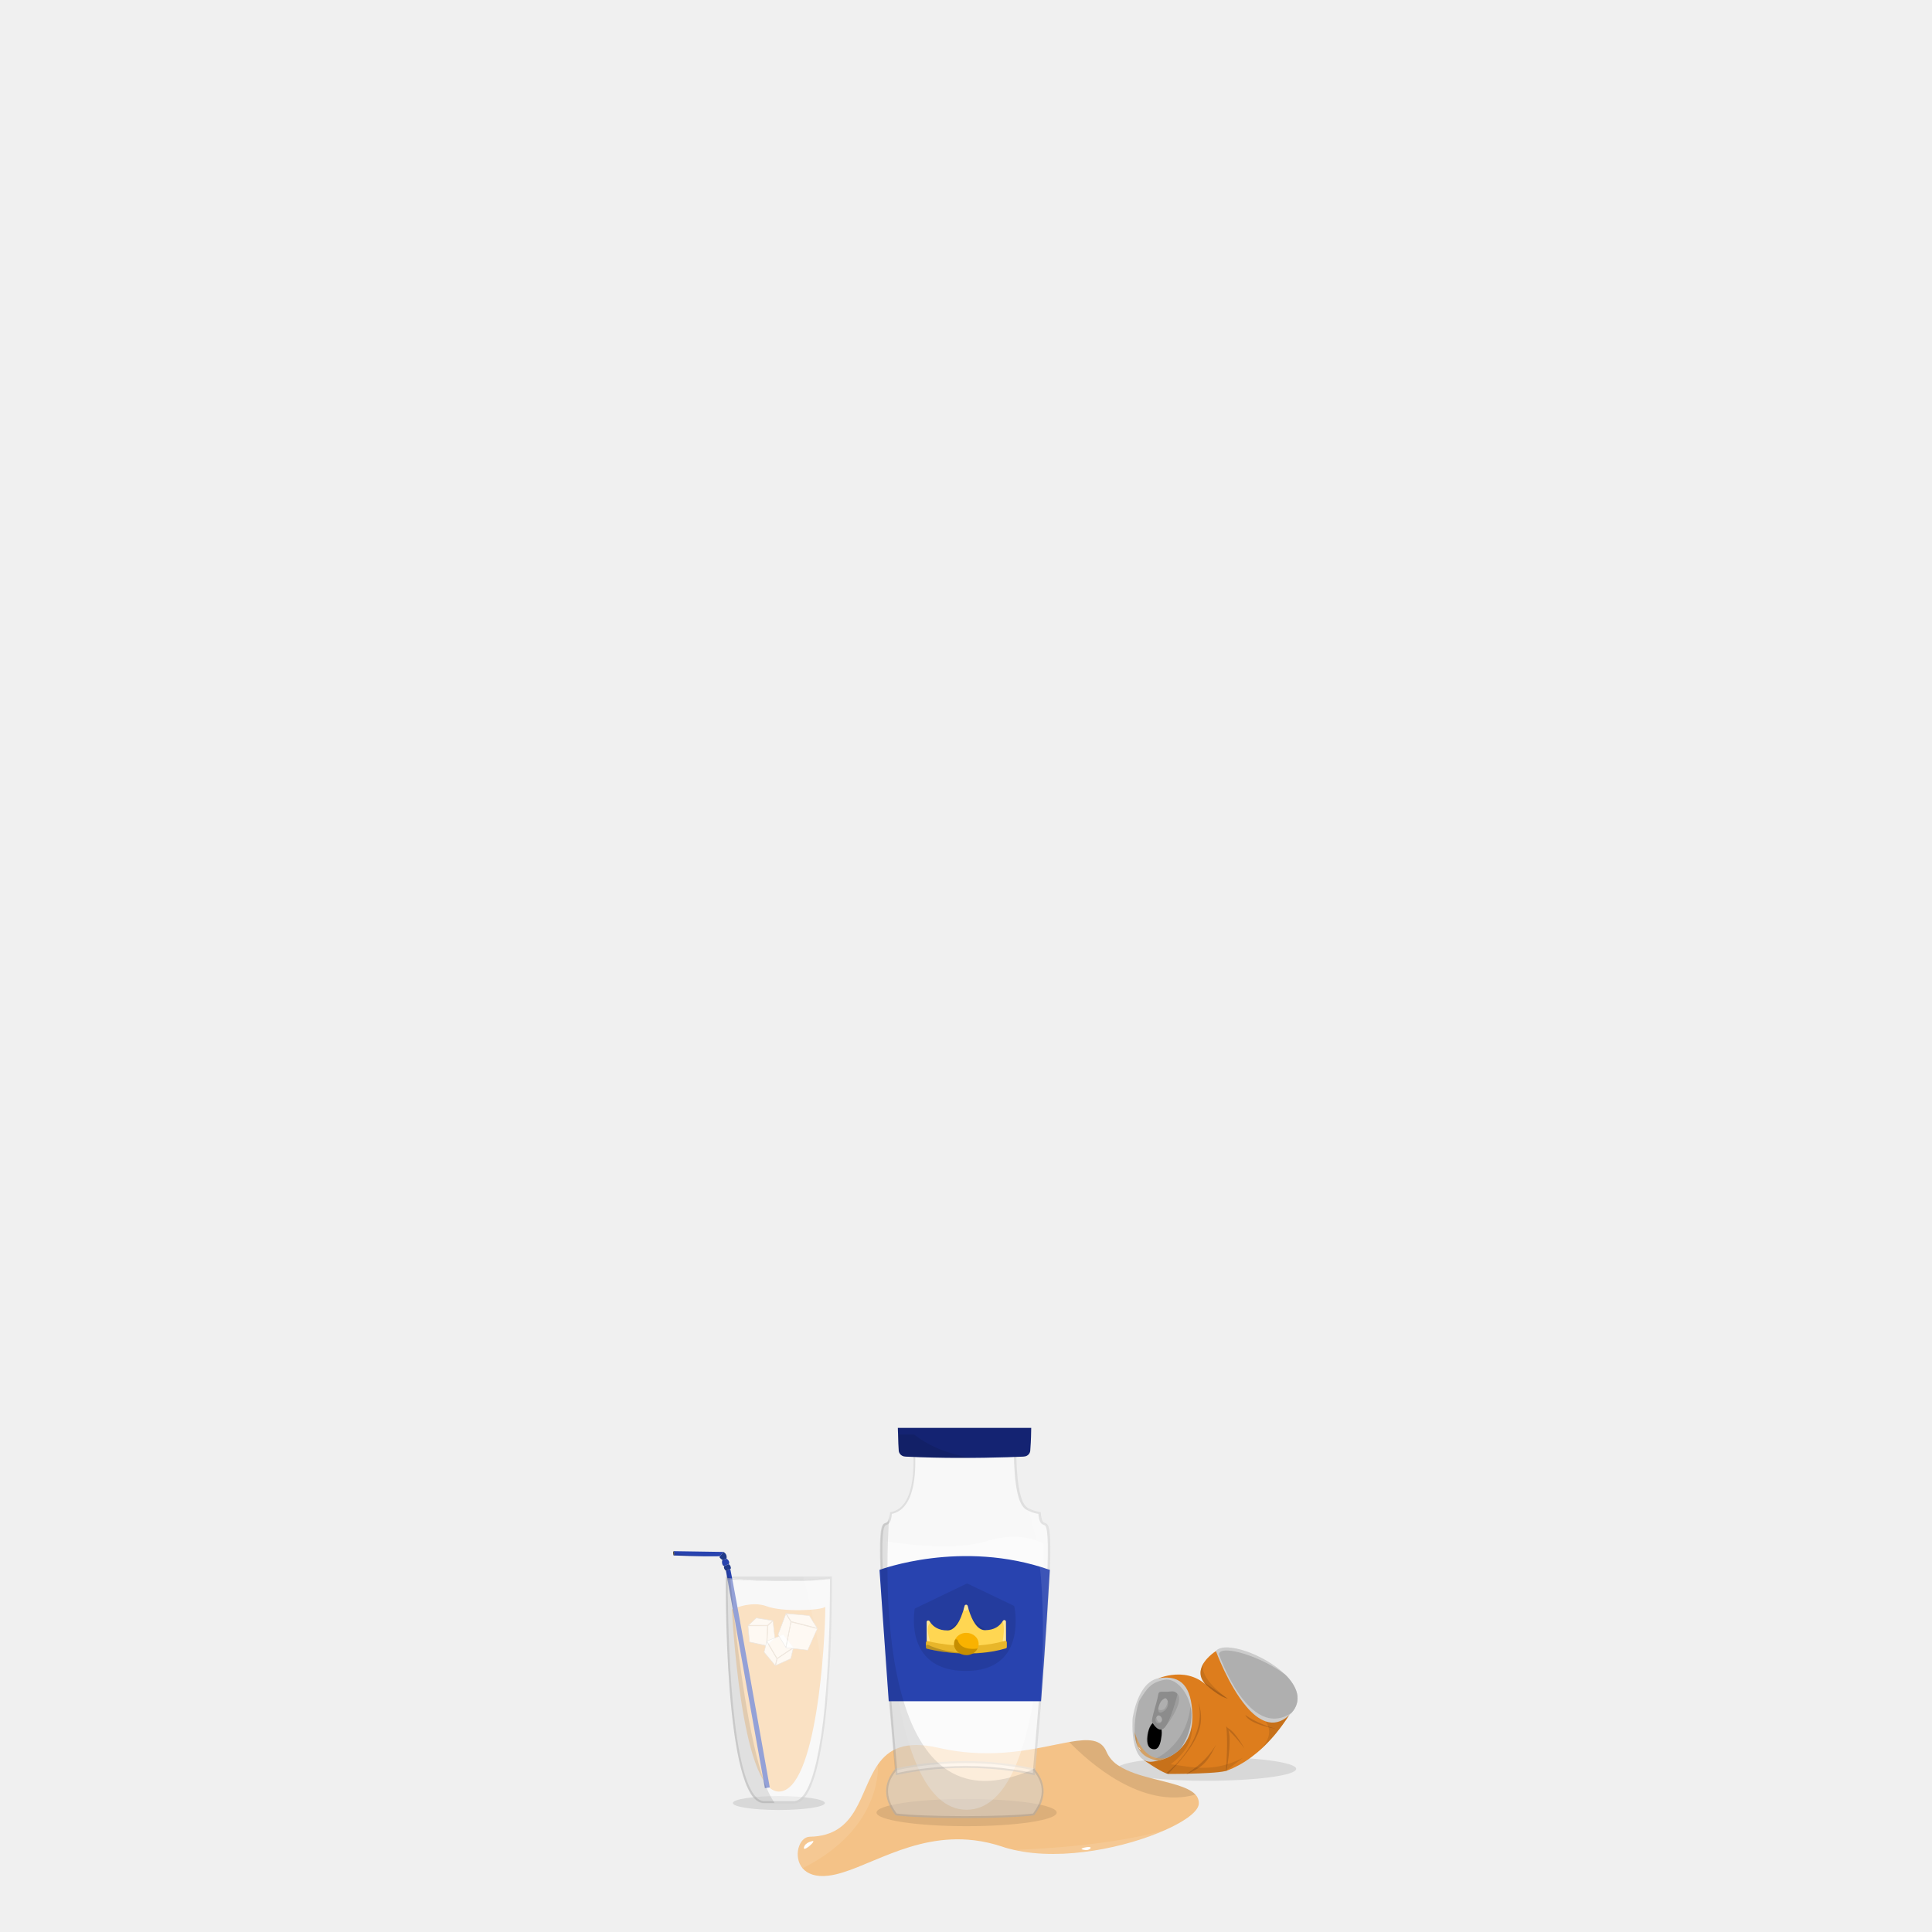
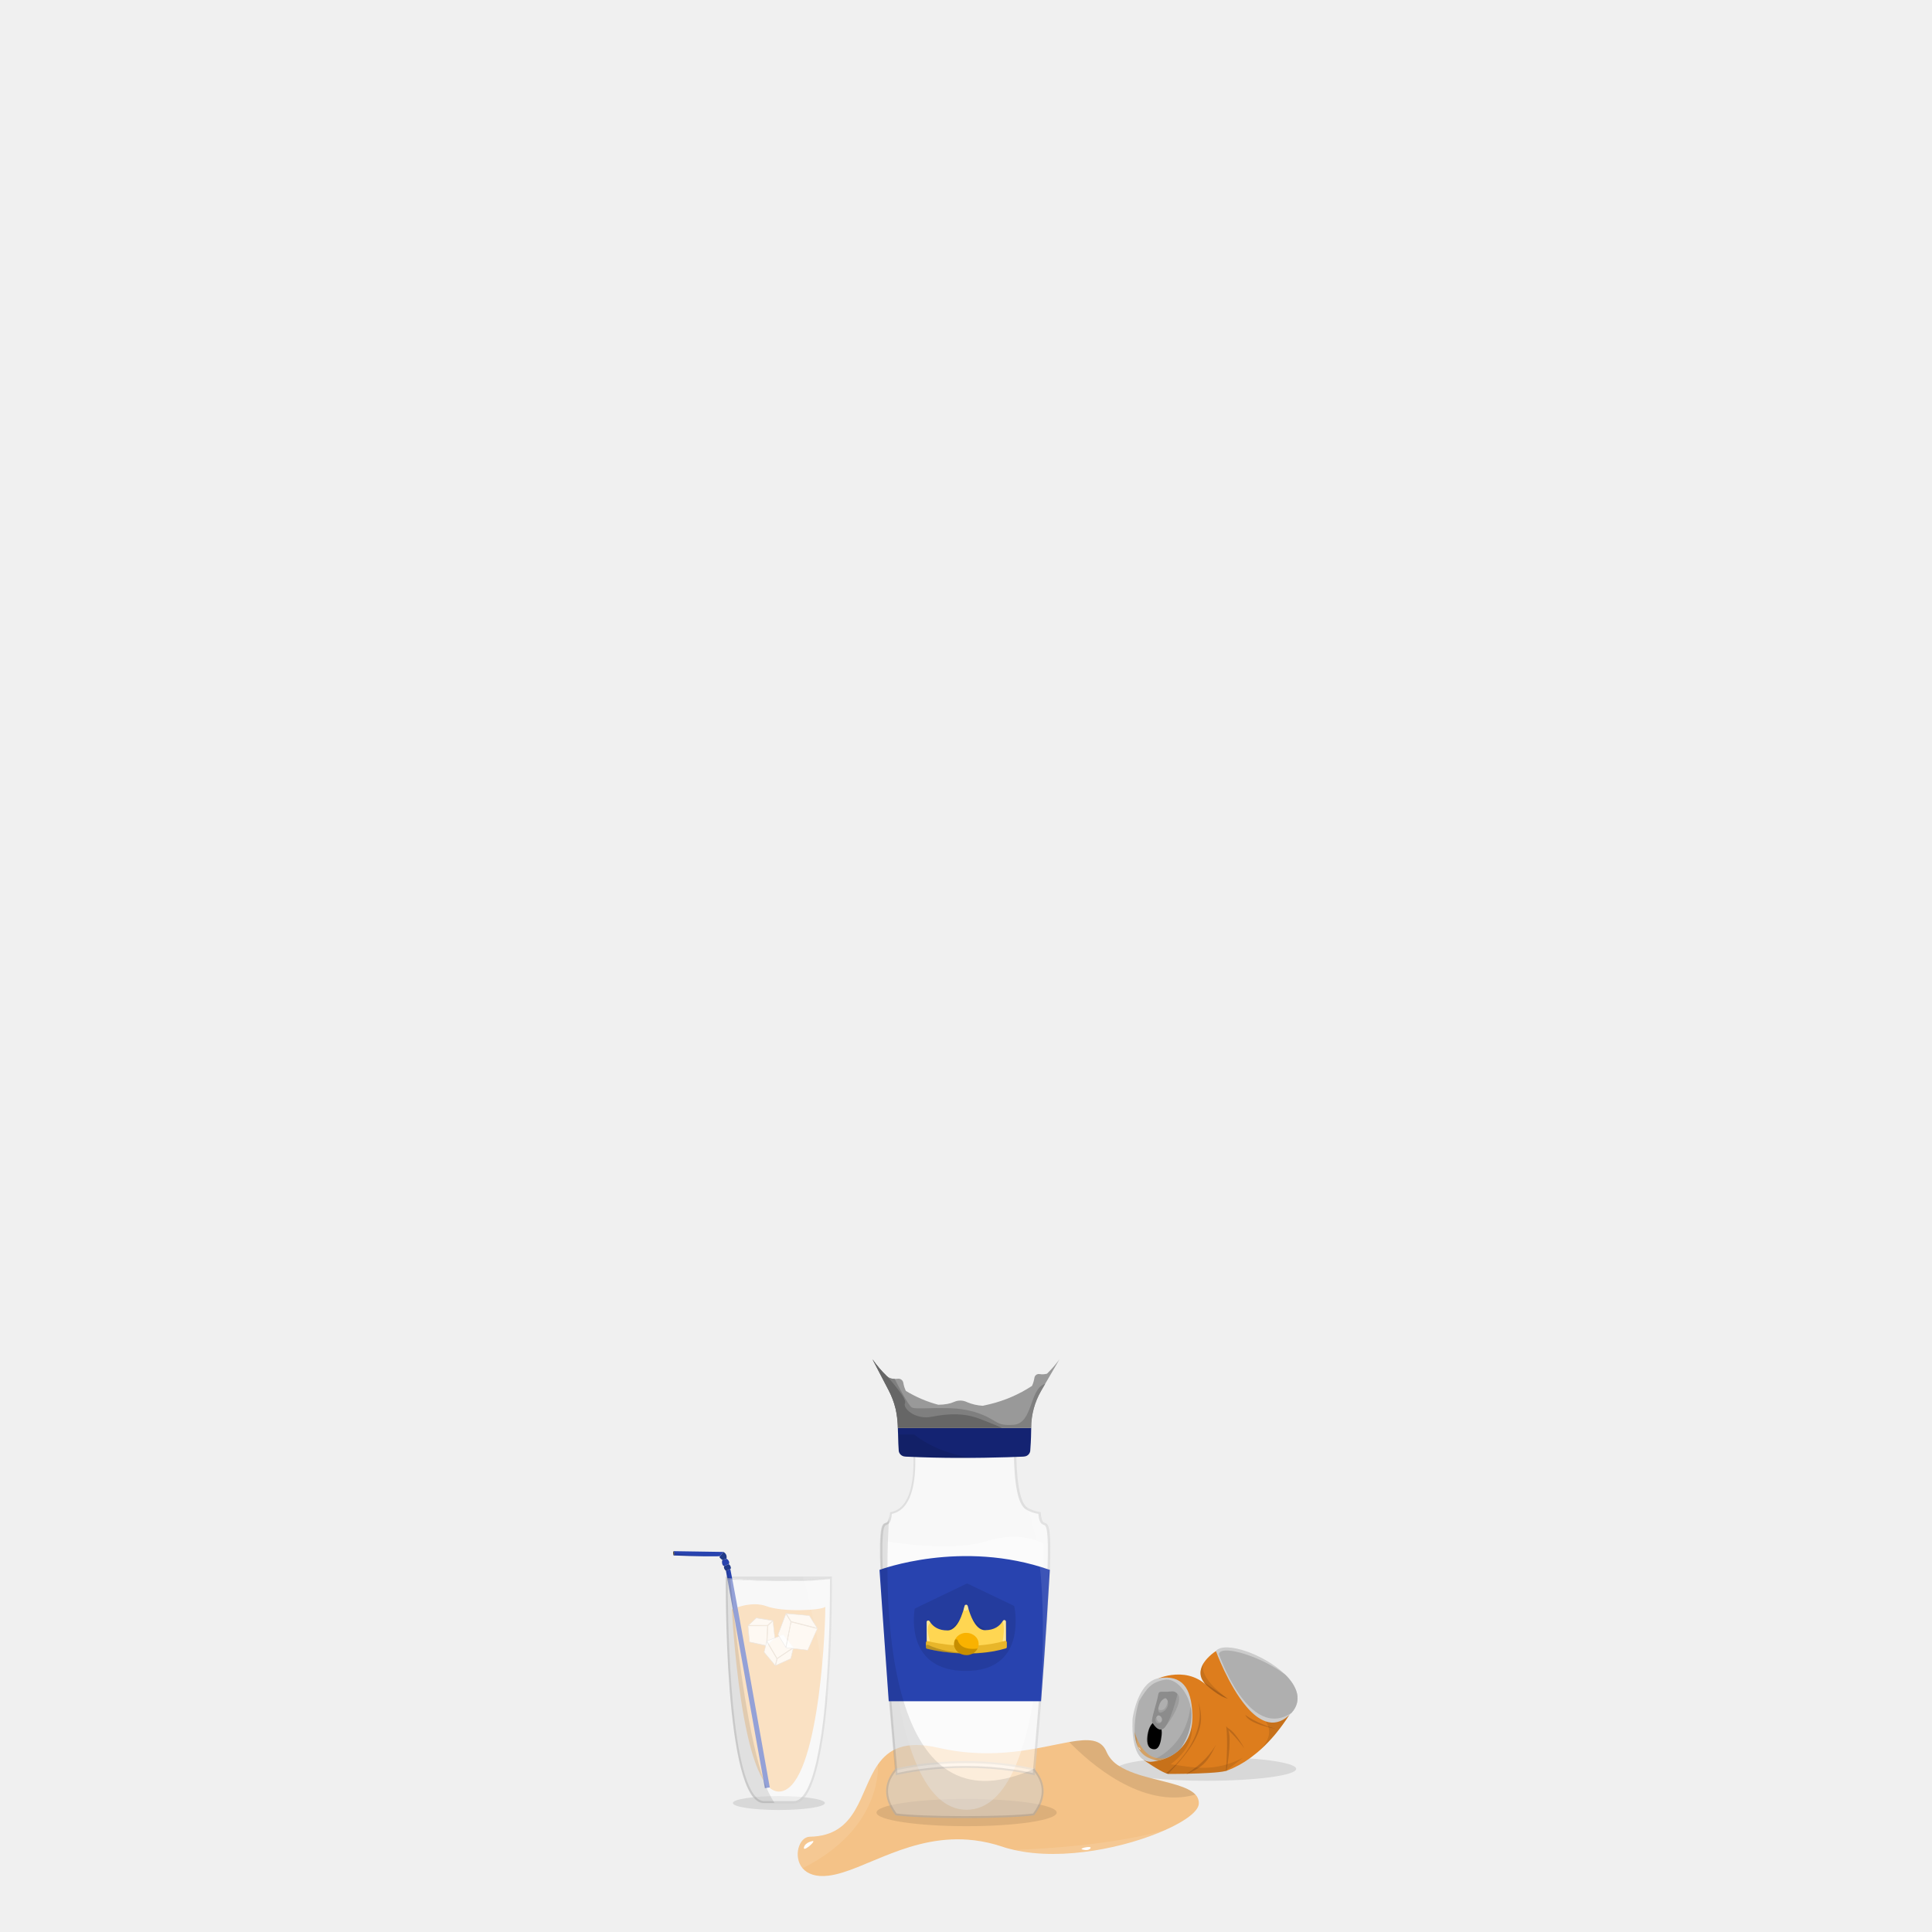
<svg xmlns="http://www.w3.org/2000/svg" viewBox="0 0 1000 1000">
  <defs>
-     <style>.cls-1{fill:none;}.cls-2{fill:#f7931e;}.cls-2,.cls-7{opacity:0.5;}.cls-3,.cls-4{opacity:0.1;}.cls-4,.cls-5,.cls-6{fill:#fff;}.cls-6{opacity:0.4;}.cls-8{fill:#cecece;}.cls-9{fill:#142372;}.cls-10{fill:#2843af;}.cls-11{fill:#213a89;}.cls-12{fill:#231800;}.cls-13{opacity:0.8;}.cls-14{fill:#ffd652;}.cls-15{fill:#e8b62a;}.cls-16{opacity:0.2;}.cls-17{fill:#f9b200;}.cls-18{fill:#dd7d1d;}.cls-19{fill:#ccc;}.cls-20{fill:#afafaf;}.cls-21{fill:#8c8c8c;}.cls-22{fill:#9b5516;}</style>
+     <style>.cls-1{fill:none;}.cls-2{fill:#f7931e;}.cls-2,.cls-7{opacity:0.5;}.cls-3,.cls-4{opacity:0.1;}.cls-4,.cls-5,.cls-6{fill:#fff;}.cls-6{opacity:0.4;}.cls-8{fill:#cecece;}.cls-9{fill:#142372;}.cls-10{fill:#2843af;}.cls-11{fill:#213a89;}.cls-12{fill:#231800;}.cls-13{opacity:0.8;}.cls-14{fill:#ffd652;}.cls-15{fill:#e8b62a;}.cls-16{opacity:0.2;}.cls-17{fill:#f9b200;}.cls-18{fill:#dd7d1d;}.cls-19{fill:#ccc;}.cls-20{fill:#afafaf;}.cls-21{fill:#8c8c8c;}.cls-22{fill:#9b5516;}.cls-23{fill:#999;}.cls-24{fill:#7f7f7f;}.cls-25{fill:#666;}</style>
  </defs>
  <g id="Layer_2" data-name="Layer 2">
    <g id="OutPut">
      <rect id="BG" class="cls-1" width="1000" height="1000" />
    </g>
    <g id="Stand">
      <g id="_4" data-name="4">
        <path class="cls-2" d="M620.48,933.73c-.26,3.83-7,8.88-17.38,13.49-19.8,8.84-52.73,16.12-78.33,10.27-2.1-.48-4.13-1-6.11-1.7a74.26,74.26,0,0,0-14.34-3.26h-.11c-32.52-3.92-57,16-75.25,18.3-6.78.87-11.09-1-13.52-3.79-5-5.91-2-16.24,3.72-16.35,25-.45,25.61-23.56,35.24-37.37,5.47-7.84,13.86-12.68,31.32-8.67,29.26,6.73,52.45-.27,67.75-3,9.91-1.73,16.5-1.65,19.28,5.13a16.09,16.09,0,0,0,6.56,7.32c4.46,2.86,10.37,4.7,16.33,6.26,9.56,2.5,19.22,4.3,23.09,8.49A6.21,6.21,0,0,1,620.48,933.73Z" />
        <path class="cls-3" d="M618.73,928.88c-27.72,7.83-55.2-16.82-65.26-27.2,9.91-1.73,16.5-1.65,19.28,5.13a16.09,16.09,0,0,0,6.56,7.32c4.46,2.86,10.37,4.7,16.33,6.26C605.2,922.89,614.86,924.69,618.73,928.88Z" />
        <path class="cls-4" d="M415.45,967h0c-5-5.91-2-16.24,3.72-16.35,25-.45,25.61-23.56,35.24-37.37C454.4,913.31,457.37,946,415.45,967Z" />
        <path class="cls-5" d="M420.87,952.89s-4,.49-4.74,3.28S422,953.34,420.87,952.89Z" />
        <path class="cls-5" d="M559.86,957.16s3.12,1.19,4.49-.38S559.16,956.43,559.86,957.16Z" />
        <path class="cls-4" d="M603.1,947.22c-19.8,8.84-52.73,16.12-78.33,10.27C524.77,957.49,571.74,956.39,603.1,947.22Z" />
        <ellipse class="cls-3" cx="500.31" cy="938.18" rx="46.63" ry="7.05" />
        <path class="cls-6" d="M458.65,797.71s33.08,5.87,51.79,0S540.16,799,540.16,799s4.24,137.72-39.86,137.72S458.65,797.71,458.65,797.71Z" />
        <g class="cls-7">
          <path class="cls-5" d="M499.42,940.53c-15.39,0-29-.53-35.58-1.39-9-11.91-2.66-20-.28-23.08l.17-.21a146.53,146.53,0,0,1,21.61-3.2c4.77-.39,9.62-.58,14.39-.58a162.14,162.14,0,0,1,35.37,3.78l.17.23c2.38,3,8.68,11.16-.28,23.06C528.39,940,514.8,940.53,499.42,940.53Z" />
          <path class="cls-8" d="M499.73,912.57a161.48,161.48,0,0,1,35.08,3.73l.06.08c2.53,3.24,8.4,10.79-.15,22.29-6.66.84-20.1,1.36-35.3,1.36s-28.65-.52-35.31-1.36c-8.55-11.51-2.68-19.06-.16-22.29l.07-.09a147.51,147.51,0,0,1,21.36-3.14c4.76-.39,9.59-.58,14.35-.58h0m0-1c-5.24,0-10.09.23-14.43.58a142.56,142.56,0,0,0-21.86,3.26c-.09.11-.18.22-.27.35-2.82,3.62-8.76,11.84.4,23.85,7.07.95,21.46,1.42,35.85,1.42s28.77-.47,35.84-1.42c9.15-12,3.22-20.22.4-23.84q-.13-.19-.27-.36a162.66,162.66,0,0,0-35.66-3.84Z" />
        </g>
        <g class="cls-7">
          <path class="cls-5" d="M534.94,918.27c-1.64-.37-3.34-.71-5.07-1s-3.7-.65-5.41-.91a169.3,169.3,0,0,0-24.69-1.79c-3.5,0-7.06.11-10.58.32-4.5.25-9,.68-13.32,1.27-6.22.84-10.5,1.78-12,2.13l-1.08-12.35c-.79-9.17-1.5-17.61-2.13-25.39-.8-9.8-1.4-17.48-1.89-24.17l0-.34c-.45-6.08-.87-12.06-1.24-17.78l0-.44c-.66-10.08-1.11-18.62-1.34-25.38-.79-22.6.87-23.17,2.19-23.63s2.09-1,2.5-5c0-.27,0-.49.06-.65,8.88-1.61,12.91-12.63,12-32.78,0-.48,0-.88-.05-1.19l52.41,1v.77c.19,17.71,2.15,27.49,6,29.89a18.16,18.16,0,0,0,6.67,2.34c.37,4.57,1.26,5.21,2.56,5.66s3,1,2.19,23.71c-.21,6.08-.6,13.51-1.14,22.08-.14,2.41-.31,4.94-.48,7.61l0,.16c-.06.92-.12,1.87-.19,2.83h0v.16c-.67,9.7-1.55,21.21-2.68,35.18-.34,4.16-.71,8.53-1.09,13.08l-.4,4.66q-.27,3.27-.56,6.66c-.29,3.33-.59,6.77-.9,10.3,0,.2,0,.36,0,.52Z" />
          <path class="cls-8" d="M473.36,749.66l51.39,1v.28c.19,17.9,2.23,27.81,6.25,30.31a18.11,18.11,0,0,0,6.46,2.35c.39,4.12,1.26,5.15,2.86,5.7,1,.34,2.64.9,1.86,23.22-.21,6-.59,13.47-1.14,22.07-.13,2.24-.29,4.59-.45,7.06l0,.7c-.07.92-.13,1.87-.2,2.83a1.21,1.21,0,0,0,0,.18c-.67,9.72-1.55,21.23-2.68,35.16q-.51,6.25-1.09,13.09c-.13,1.5-.26,3-.39,4.58q-.27,3.3-.57,6.74c-.28,3.33-.59,6.77-.9,10.33a4.26,4.26,0,0,0,0,.47c0,.49-.09,1-.13,1.48,0,.17,0,.33,0,.5-1.47-.32-3-.63-4.53-.91-1.88-.35-3.71-.65-5.43-.91a168.88,168.88,0,0,0-24.76-1.79c-3.51,0-7.08.1-10.6.31-4.52.25-9,.68-13.36,1.28-5.65.76-9.63,1.58-11.47,2,0-.19,0-.37,0-.55,0-.48-.09-1-.13-1.42-.29-3.36-.58-6.62-.85-9.8-.83-9.56-1.53-17.87-2.14-25.4-.79-9.77-1.39-17.44-1.88-24.16l0-.33c-.45-6.08-.87-12.06-1.24-17.78l0-.45c-.66-10.06-1.11-18.6-1.34-25.36-.77-22.23.87-22.8,1.86-23.14,1.56-.54,2.43-1.52,2.83-5.45a2.46,2.46,0,0,0,0-.26c5.71-1.22,9.46-6.25,11.16-15,1.38-7.09,1-14.64.87-18.26q0-.36,0-.66m-1-1c-.09,2.75,3.05,31.84-11.89,34.05,0,0,0,.36-.09,1-1.16,11.24-5.94-6.87-4.7,28.7.22,6.5.65,14.8,1.34,25.4l0,.44c.35,5.34.76,11.24,1.24,17.79l0,.34c.53,7.24,1.17,15.27,1.89,24.17.63,7.78,1.34,16.22,2.13,25.39.28,3.18.56,6.45.86,9.81q.13,1.54.27,3.12a118.43,118.43,0,0,1,12.5-2.25c3.76-.51,8.24-1,13.28-1.27,3.3-.2,6.83-.31,10.55-.31a167.68,167.68,0,0,1,24.61,1.78c1.78.26,3.59.57,5.4.9s3.72.72,5.61,1.15c.09-1,.18-2.08.27-3.11,0-.17,0-.34.05-.51q.46-5.29.9-10.29.5-5.87,1-11.33c.38-4.55.74-8.92,1.08-13.08,1.11-13.69,2-25.32,2.69-35.22a.25.25,0,0,1,0-.08c.06-1,.12-2,.19-2.89.18-2.73.35-5.31.5-7.77.57-9,.94-16.28,1.14-22.09,1.28-36.71-3.82-16.47-4.79-29.82a17.78,17.78,0,0,1-6.86-2.34c-6.06-3.77-5.71-28-5.79-30.73l-53.41-1Z" />
        </g>
        <path class="cls-9" d="M533.76,739.07c-.11,7.5-.35,9.15-.51,11.95a3.36,3.36,0,0,1-3.08,2.86,3.93,3.93,0,0,1-.6.07c-4,.18-11.16.45-20.21.58-4,.06-8.44.09-13.09.07-8.49,0-17.85-.2-27.4-.65a2.52,2.52,0,0,1-.47-.06,3.44,3.44,0,0,1-3.2-2.81c-.16-2.31-.29-5.21-.35-8.5-.05-2.16-.11-1.09-.13-3.51Z" />
        <path class="cls-10" d="M455.22,812.57s42.43-16.07,88.16,0c-2,34.95-4.54,68-4.54,68H460Z" />
        <path class="cls-3" d="M535.26,939.61c-14.14,1.89-57.54,1.89-71.69,0-9.16-12-3.22-20.23-.4-23.85-14.42-164.22-4.56-115.21-2.82-132-.85,10.56-6.87,98.83,24.95,128.43a39.79,39.79,0,0,0,3.92,3.21c10,7.08,23.14,8.93,40.56,2.37,1.82-.67,3.7-1.45,5.61-2.32l.32-.15c0,.17,0,.34-.05.51C538.48,919.39,544.41,927.61,535.26,939.61Z" />
        <path class="cls-4" d="M537.57,893.64c5.5-67.2-.11-98.64-6-113.29a17.78,17.78,0,0,0,6.86,2.34C539.76,801.56,549.38,753.31,537.57,893.64Z" />
        <path class="cls-3" d="M502.62,754.56c-2,0-4.13,0-6.35,0-8.49,0-17.85-.2-27.4-.65a2.52,2.52,0,0,1-.47-.06,3.44,3.44,0,0,1-3.2-2.81c-.16-2.31-.29-5.21-.35-8.5h8.33C479.54,747.54,488.93,752.31,502.62,754.56Z" />
        <ellipse class="cls-3" cx="403.14" cy="933.25" rx="23.82" ry="3.6" />
        <path class="cls-3" d="M670.9,915.56c0,3.41-20.78,6.17-46.42,6.17a282.8,282.8,0,0,1-28.84-1.34c-6-1.56-11.87-3.4-16.33-6.26,4.84-2.71,23.22-4.73,45.17-4.73C650.12,909.4,670.9,912.16,670.9,915.56Z" />
        <g class="cls-7">
          <path class="cls-8" d="M430.6,816c-1.08.83-7.92,1.38-14.51,1.73s-13.07.48-13.07.48c-2.18,0-18.61-.46-25-1.53a6.73,6.73,0,0,1-2.36-.68Z" />
          <path class="cls-8" d="M430.6,816H375.68a6.73,6.73,0,0,0,2.36.68c6.37,1.07,22.8,1.49,25,1.53,0,0,6.41-.14,13.07-.48s13.43-.9,14.51-1.73Z" />
        </g>
        <path class="cls-2" d="M378.85,833s9.94-4.66,18-1.59,28.32,2.19,30.32.27c0,17.12-4.36,95.63-24.05,95.63S378.85,833,378.85,833Z" />
        <path class="cls-10" d="M398.43,925.16l-2.52.39-15.22-84.86,0-.13-4.94-27.49,1.34-.57.9-.38C378.79,814.61,398.43,925.16,398.43,925.16Z" />
        <path class="cls-11" d="M378,812.12l-.9.38-1.34.57s-1.53-1.31-.86-2.5l.35-.16,1.94-.8C378,810,378.73,811.86,378,812.12Z" />
        <path class="cls-10" d="M377.16,809.61l-1.94.8-.35.16c-1.23,0-1.36-2.71-.88-3.09l1.11-.38.93-.31C377.23,807.39,377.84,808.89,377.16,809.61Z" />
        <path class="cls-11" d="M376,806.79l-.93.31-1.11.38c-1.35-1.11-1.68-1.22-1.36-2l1.88-2.18A3,3,0,0,1,376,806.79Z" />
        <path class="cls-10" d="M374.51,803.28l-1.88,2.18c-.41,0-1,.08-1.76.1a.75.75,0,0,1-.15,0h-.19c-6.38.14-21.89-.45-21.89-.45a1.7,1.7,0,0,0,.27-1.63,2.72,2.72,0,0,0-.26-.6Z" />
        <path class="cls-3" d="M370.53,805.56c-6.38.14-21.89-.45-21.89-.45a1.7,1.7,0,0,0,.27-1.63S352.9,805.35,370.53,805.56Z" />
        <path class="cls-3" d="M380.67,840.56l-4.94-27.49s-1.53-1.31-.86-2.5c-1.23,0-1.36-2.71-.88-3.09-1.35-1.11-1.68-1.22-1.36-2,0,0,.6,2.16,2.47,1.64-.84.92-1.89,2.12.12,3.31-.08,1.44,0,2.58,1.85,2.09C376.34,813.34,380.34,838.53,380.67,840.56Z" />
        <path class="cls-12" d="M348.64,805.11c-.33-1.81,0-2.23,0-2.23a2.72,2.72,0,0,1,.26.6A1.7,1.7,0,0,1,348.64,805.11Z" />
        <g class="cls-13">
          <polygon class="cls-5" points="397.49 841.37 400.07 839 401.05 847.82 396.96 851.64 397.49 841.37" />
          <path class="cls-8" d="M400,839.27l.95,8.5-3.82,3.57.51-9.87,2.36-2.2m.19-.52-2.79,2.61L396.82,852l4.36-4.08-1-9.12Z" />
          <polygon class="cls-5" points="387.92 849.85 387.22 841.54 397.23 841.49 396.7 851.79 387.92 849.85" />
          <path class="cls-8" d="M397.1,841.61l-.52,10L388,849.75l-.69-8.09,9.75,0m.27-.25-10.29.06.72,8.53,9,2,.55-10.59Z" />
          <polygon class="cls-5" points="391.49 837.47 399.89 838.83 397.28 841.27 387.4 841.29 391.49 837.47" />
          <path class="cls-8" d="M391.53,837.61l8.09,1.3-2.35,2.2-9.55,0,3.81-3.55m-.09-.27-4.36,4.08,10.29-.06,2.79-2.61-8.72-1.41Z" />
        </g>
        <g class="cls-13">
          <polygon class="cls-5" points="395.5 855.14 396.81 849.64 402.09 858.57 401.24 862 395.5 855.14" />
          <path class="cls-8" d="M396.86,850l5.07,8.58-.75,3.18-5.54-6.63,1.22-5.13m-.1-.66-1.39,5.86,5.93,7.1.9-3.76-5.44-9.2Z" />
          <polygon class="cls-5" points="396.94 849.38 405.4 846.11 410.62 852.71 402.24 858.33 396.94 849.38" />
          <path class="cls-8" d="M405.36,846.26l5.08,6.42-8.16,5.48-5.16-8.72,8.24-3.18m.08-.3-8.68,3.35,5.44,9.2,8.61-5.78L405.44,846Z" />
          <polygon class="cls-5" points="402.32 858.54 410.61 853.01 409.31 858.5 401.49 862.05 402.32 858.54" />
          <path class="cls-8" d="M410.41,853.3l-1.21,5.11-7.53,3.42.75-3.17,8-5.36m.4-.57-8.61,5.78-.9,3.76,8.11-3.68,1.4-5.86Z" />
        </g>
        <g class="cls-13">
          <polygon class="cls-5" points="409.47 839.29 406.98 835.18 418.93 836.25 422.93 842.74 409.47 839.29" />
          <path class="cls-8" d="M407.22,835.33l11.63,1,3.81,6.17-13.07-3.35-2.37-3.86m-.48-.29,2.69,4.37,13.76,3.53L419,836.13,406.74,835Z" />
          <polygon class="cls-5" points="406.92 852.82 409.53 839.56 423.02 843.02 418.1 854.12 406.92 852.82" />
          <path class="cls-8" d="M409.63,839.72l13.22,3.39L418,854l-11-1.27,2.56-13m-.2-.31-2.66,13.52,11.41,1.32,5-11.31-13.76-3.53Z" />
          <polygon class="cls-5" points="402.72 846.1 406.77 835.32 409.33 839.47 406.71 852.59 402.72 846.1" />
          <path class="cls-8" d="M406.8,835.6l2.37,3.86-2.52,12.79-3.79-6.16,3.94-10.49m-.06-.56-4.16,11.08,4.19,6.81,2.66-13.52L406.74,835Z" />
        </g>
        <g class="cls-7">
          <path class="cls-5" d="M395.41,932.75a6.17,6.17,0,0,1-4.37-2.09c-15-15.14-14.91-104.65-14.87-113.9l.18.06.35.09.26.06a.79.79,0,0,0,.2,0,.51.51,0,0,0,.22,0l.13,0,.37.07h0l.17,0,.8.12.31,0,.61.08a5.32,5.32,0,0,1,.62.07l.44,0,.3,0,.72.07.28,0,1.34.11c.47,0,.95.09,1.44.12l2,.13.66,0,.31,0,3,.16,1.19.06h.39l.18,0a1.76,1.76,0,0,1,.33,0h.32l.46,0H394l.45,0h.27l.46,0h.28l.44,0,.57,0,.55,0h.26l1.86.06s1.09,0,1.33,0c.64,0,1.19,0,1.62,0H403l.73,0h.64l2.06-.06h.13l.3,0c.33,0,.7,0,1.08,0l2.65-.1.49,0,2.44-.09.42,0,.84,0,.38,0,.95-.06,1.76-.08.61,0,.63,0,.93,0c1.89-.14,3.85-.28,5.53-.47h.16l.39,0c.5-.05,1-.12,1.46-.19l.24,0a3,3,0,0,0,.34-.06h.08l.21,0,.67-.13.12,0,.1,0,.39-.09.35-.1c0,2.68,0,12.2-.3,24.6-.34,12.11-.93,23.51-1.77,33.89,0,.17,0,.38,0,.57-.09,1.16-.19,2.29-.29,3.43l-.08.88c0,.34-.06.67-.1,1,0,.62-.1,1.19-.16,1.78l0,.37A233.76,233.76,0,0,1,423,911.92c-3.17,13.82-7.26,20.83-12.15,20.83Z" />
          <path class="cls-8" d="M429.61,817.41c0,3.36,0,12.4-.31,23.94-.34,12.1-.93,23.49-1.76,33.83,0,.2,0,.41-.05.61-.08,1.11-.18,2.2-.28,3.31l0,.46-.05.53q0,.49-.09,1v.08h0l-.15,1.64-.05.43a235,235,0,0,1-4.3,28.57c-3.08,13.37-7.11,20.44-11.67,20.44H395.41a5.59,5.59,0,0,1-4-2c-14.54-14.69-14.77-100.75-14.73-112.88h0l.1,0a1.1,1.1,0,0,0,.26.06h0a.54.54,0,0,0,.19,0l.15,0,.23,0,0,0,.2,0H378c.24,0,.49.06.76.11l.38.05.57.08h.09a5.11,5.11,0,0,1,.55,0l.25,0,.21,0,.25,0,.75.07.26,0,.46,0,.45,0,.5,0,1.38.1.37,0,.31,0,1.34.1.61,0,.33,0c1,.07,2,.12,3,.17l1.15.06h1.21l.45,0H394l.46,0h.26l.47,0h.25l.43,0h.57l.57,0h.25l1.86.06.63,0,.74,0c.58,0,1.1,0,1.52,0h1l.71,0h.7l.79,0,1.21,0h.2l.26,0c.33,0,.69,0,1.1,0l.49,0,.55,0c.21,0,.42,0,.64,0l.57,0h.45l.43,0h.26l.61,0,.6,0,.49,0,.5,0,.43,0c.27,0,.53,0,.8,0h.08l.32,0h.24l.34,0,.35,0,.61,0,1.18-.06.59,0,.66,0c.3,0,.59,0,.93-.06,2-.14,3.87-.28,5.53-.46h.15l.4,0,1.47-.19.14,0,.11,0,.36-.05.09,0,.15,0h.07l.07,0,.3-.06.28,0,.15,0h.13l.1,0m1-1.41-.12.07s-.1,0-.15.07a3.55,3.55,0,0,1-.72.24l-.3.08-.28.06-.6.12-.37.06c-.12,0-.26,0-.4.06-.49.07-1,.15-1.61.21-.17,0-.34,0-.52.06-1.62.18-3.51.32-5.49.46-.32,0-.63,0-1,.06l-1.23.07-1.77.09-.72,0c-.19,0-.39,0-.58,0l-1.26.06-1,0-1.23.05-.72,0h-.37L409,818l-1,0c-.5,0-1,0-1.38,0h-.15l-2,.06h-.66l-.71,0-.56,0-2,0-1.34,0-1.85-.06-.83,0h-.53l-.72,0c-.23,0-.48,0-.73,0s-.47,0-.71,0h0l-.75,0a2.3,2.3,0,0,0-.37,0c-.18,0-.37,0-.57,0-1.37-.07-2.78-.13-4.17-.22l-1-.06-1.3-.09-.66-.05c-.65,0-1.28-.1-1.89-.15l-.92-.08-.25,0c-.34,0-.67-.06-1-.09l-.41,0c-.22,0-.44-.06-.65-.07l-.61-.08-1.12-.16a.13.13,0,0,0-.09,0H378l-.61-.11h-.05a2,2,0,0,1-.26-.06l-.25-.06-.55-.15-.3-.12-.14-.08-.15-.08s-1.23,117.25,19.73,117.25h15.44c5.69,0,9.75-8.63,12.64-21.21a237.52,237.52,0,0,0,4.33-28.7c.07-.72.14-1.41.2-2.12v0c.06-.51.1-1,.15-1.54.11-1.27.22-2.52.32-3.79,0-.19,0-.39,0-.58,1-11.92,1.49-23.88,1.77-33.91.4-14.81.3-25.38.3-25.38Z" />
        </g>
        <path class="cls-3" d="M400.9,933.25h-5.49c-21,0-19.73-117.25-19.73-117.25l.15.08.14.08.3.12.55.15.25.06a2,2,0,0,0,.26.06h.05l.61.11H378c.4,4.36.92,9.81,1.57,16,2.86,27,8.14,67.34,15.92,89.3A48.23,48.23,0,0,0,400.9,933.25Z" />
        <path class="cls-4" d="M430.3,841.38c-.28,10-.81,22-1.77,33.91,0,.19,0,.39,0,.58-.1,1.27-.21,2.52-.32,3.79-.05.51-.09,1-.15,1.54-.61-6.26-1.49-12.69-2.51-19-.53-3.23-1.1-6.44-1.68-9.57-.44-2.39-.9-4.74-1.36-7-.89-4.41-1.79-8.59-2.67-12.44v-.06c-1.39-6.11-2.69-11.4-3.71-15.37v0c-.16-.61-.31-1.18-.44-1.71h15S430.7,826.57,430.3,841.38Z" />
        <path class="cls-3" d="M473.81,832.43a.69.69,0,0,0-.41.53c-.56,3.54-4.07,31.92,26.52,31.92s25.81-29.74,25.13-33.28a.77.77,0,0,0-.41-.51l-23.7-11.34a.89.89,0,0,0-.75,0Z" />
        <path class="cls-3" d="M500.07,827.47s.54,14.33-13.87,17.6c-12.08,2.75,15.77,1.14,25.1.55a.71.71,0,0,0,.34-1.34C507.36,842.1,499.3,836.73,500.07,827.47Z" />
        <path class="cls-14" d="M519.15,838.92a.81.81,0,0,1,1.49.35l.06,10.05a1.24,1.24,0,0,1-.26.75c-2.28,3-18.69,2.51-20.23,2.45h0c-1.58.07-19,.78-20.43-2.58a1.12,1.12,0,0,1-.09-.44l-.05-10a.81.81,0,0,1,1.49-.36c.17.28.35.55.55.82,1.54,2.06,4.2,4,8.76,3.94,3.23,0,5.51-3.35,7-7h0a40.88,40.88,0,0,0,1.85-5.72.82.82,0,0,1,1.55,0c.22.83.48,1.75.79,2.71l0,0c1.49,4.57,4.12,9.91,8.22,9.89,4.87,0,7.55-2.21,9-4.44C519,839.19,519.07,839.05,519.15,838.92Z" />
        <path class="cls-6" d="M481.2,849a.73.73,0,0,1-.68.9l-.76.08a1.12,1.12,0,0,1-.09-.44l-.05-10a.81.81,0,0,1,1.49-.35l.21.32a.67.67,0,0,1-.14.85C479.38,842,480.62,847,481.2,849Z" />
        <path class="cls-6" d="M500.69,833.36a1.64,1.64,0,0,0-.58.29c-.62.42-1.48-.07-1.28-.75s.34-1.22.48-1.77a.82.82,0,0,1,1.55,0c.11.41.23.86.36,1.31A.76.76,0,0,1,500.69,833.36Z" />
        <path class="cls-6" d="M519.13,839a.82.82,0,0,1,1.51.32l.06,10.05a1.24,1.24,0,0,1-.26.75l-.84-.23a.7.7,0,0,1-.56-.8c.32-1.78,1.1-6.92,0-9.4a.7.7,0,0,1,0-.63Z" />
        <path class="cls-15" d="M521.13,850v2.51a.75.75,0,0,1-.55.7,63,63,0,0,1-6.15,1.47c-16.21,3-31.48-.5-34.6-1.3a.73.73,0,0,1-.57-.69l0-2.53a.79.79,0,0,1,1-.7c4.38,1.08,22.31,4.88,39.82-.14A.79.79,0,0,1,521.13,850Z" />
        <path class="cls-16" d="M514.44,854.7c-16.21,3-31.48-.5-34.6-1.3a.73.73,0,0,1-.57-.69v-.66a.8.8,0,0,1,1.18-.64C484,853.14,495.45,857.61,514.44,854.7Z" />
        <path class="cls-17" d="M506,853.27h0a5.73,5.73,0,0,1-.45.75,6.56,6.56,0,0,1-5.34,2.65c-3.53,0-6.4-2.55-6.42-5.72a5.44,5.44,0,0,1,1.61-3.85,6.68,6.68,0,0,1,4.74-1.94c3.53,0,6.4,2.55,6.41,5.73a5.16,5.16,0,0,1-.55,2.37Z" />
        <path class="cls-16" d="M506,853.27l-.45.76a6.56,6.56,0,0,1-5.34,2.65c-3.53,0-6.4-2.55-6.42-5.72a5.27,5.27,0,0,1,.4-2,.83.83,0,0,1,1.52.07C497.49,854.84,506,853.27,506,853.27Z" />
        <path class="cls-18" d="M667.63,887.13c-.14.25-.29.51-.45.77h0c0,.09-.11.18-.17.27a97.34,97.34,0,0,1-6.36,8.76c-.82,1-1.64,2-2.45,2.87a74.19,74.19,0,0,1-7.61,7.41h0c-.94.78-1.85,1.5-2.73,2.15l-.07.06c-.22.17-.45.33-.68.49l-.12.1A51,51,0,0,1,635,916.51l-.14,0-.33.11-.31.08c-3.45.85-12.55,1.23-19.74,1.38h-.37c-4.43.09-8.08.09-9.12.07a1.82,1.82,0,0,1-.38,0,5.8,5.8,0,0,1-1.07-.31c-3.75-1.4-11-6.48-11.46-6.8h0s0-.93.11-2.51c.18-3.57.59-10.46,1.39-17.53.88-7.82,2.22-15.87,4.24-19.92a4.84,4.84,0,0,1,2.24-2.56h0A31,31,0,0,1,606.2,867c5.75-.81,12.45,0,18.15,5.14v0l0,0a11.39,11.39,0,0,1-1.33-1.52c-2.86-3.9-1.59-7.71.54-10.63.23-.32.47-.63.73-.93h0c.2-.24.4-.47.6-.68h0a24.55,24.55,0,0,1,4.43-3.77s.83.2,2.24.59C641.11,857.76,677.62,869.18,667.63,887.13Z" />
        <path class="cls-19" d="M617.18,887.49a29.87,29.87,0,0,1-.47,6.48h0A21.05,21.05,0,0,1,611,905.16a23.25,23.25,0,0,1-11.33,6.1,28.9,28.9,0,0,1-3,.55,7,7,0,0,1-4.52-.75h0c-5-2.81-6-12-6-17.39,0-2.41.07-4.08.07-4.08s2.48-19.49,14-21.05h0C611.56,867,616.69,873.16,617.18,887.49Z" />
        <path class="cls-20" d="M616.51,891A32.09,32.09,0,0,1,611,905.16a21.47,21.47,0,0,1-6.68,4.54l-.12,0a26.17,26.17,0,0,1-4.53,1.51,13.76,13.76,0,0,1-2.67-.44,16.91,16.91,0,0,1-2.6-1c-5.2-2.41-6.91-7.87-7.13-13.42a51.91,51.91,0,0,1,2.33-15.9c4.12-6.72,6.18-9.66,13.16-11,5.37-1.07,11.62,5.45,13.46,13.74A21.54,21.54,0,0,1,616.51,891Z" />
        <path class="cls-21" d="M595.73,905s-3.56-1.22-1.67-8.28,4.42-5.25,4.42-5.25Z" />
        <path d="M596.73,891.87s-2.13,1.47-2.73,6.37.7,6.63,2.51,7.07,4,0,4.75-7.17S596.73,891.87,596.73,891.87Z" />
        <path class="cls-21" d="M608.77,876.07h0a3.72,3.72,0,0,0-2.82-.56c-5.14.58-6.1-.91-6.55,2.1s-3.72,12.64-3.1,13.68c0,0,3.25,6.3,6.42,3h0a4.51,4.51,0,0,0,.39-.45l.1-.13a14.34,14.34,0,0,0,1-1.6l.14-.26c.1-.18.19-.38.29-.57l.12-.24.13-.28a6.11,6.11,0,0,0,.27-.58h0c.08-.2.17-.4.26-.6s.26-.62.38-.93c0-.1.09-.21.13-.31.89-2.23,1.67-4.64,2.27-6.64,0-.17.1-.34.14-.5l.18-.59c0-.09.05-.18.07-.27.13-.45.25-.87.35-1.24l.17-.63a1.94,1.94,0,0,0,0-.2c0-.11.06-.21.08-.3.08-.29.13-.51.17-.65a1.23,1.23,0,0,0,0-.19h0a.48.48,0,0,0,0-.2A1.9,1.9,0,0,0,608.77,876.07Zm-7.42,14.71a1.75,1.75,0,0,1-1.27,1.21c-1.77.45-2.28-1.6-1.83-2.59a4.16,4.16,0,0,1,.25-.52h0c.44-.81,1-1.35,2.06-.65A2.34,2.34,0,0,1,601.35,890.78Zm3.08-10.17h0a4.59,4.59,0,0,1-1.43,4.63c-2,1.67-3.57,1.73-3.49-.41a7.47,7.47,0,0,1,.31-1.73c1.06-3.81,3.48-4.13,3.48-4.13A2.29,2.29,0,0,1,604.43,880.61Z" />
        <path class="cls-19" d="M670.86,874.94a10.89,10.89,0,0,1-2.4,11.66c-.39.44-.82.87-1.28,1.3-4.11,3.75-8.19,4.41-12,3.11-3.58-1.19-7-4.06-10.06-7.69h0c-9.31-10.94-15.79-28.8-15.79-28.8,4.64-5.39,25.19,1.77,35.86,12.2A22.74,22.74,0,0,1,670.86,874.94Z" />
        <path class="cls-20" d="M665.14,866.72c6.28,6.13,9.13,13.39,3.32,19.88-22.13,14.75-37.61-30.54-37.61-30.54C632.35,851,653.13,857.52,665.14,866.72Z" />
        <g class="cls-7">
          <path class="cls-22" d="M635.53,879.27a12.67,12.67,0,0,1-3.18-1.25,43.55,43.55,0,0,1-8-5.91l0,0a11.39,11.39,0,0,1-1.33-1.52L635.15,879l.37.26h0Z" />
          <path class="cls-22" d="M636.1,894.79c3.55,2.13,7.7,9.64,8,10.26a64,64,0,0,0-8.29-9.56c1.51,4.45,0,15.5-.94,21.07l-.33.11c.42-5.41,1-16.38.15-23.17a3.82,3.82,0,0,1,.27.32A3.94,3.94,0,0,0,636.1,894.79Z" />
          <path class="cls-22" d="M660.26,894.86s-14.06-2.48-15.67-7.23C644.59,887.63,649.83,891.82,660.26,894.86Z" />
          <path class="cls-22" d="M620.1,880.49c3.55,10.4,1.64,18.71-11.18,33.08q-2,2.2-4.27,4.6a5.8,5.8,0,0,1-1.07-.31,48.44,48.44,0,0,0,4.78-4.37C614.51,907.18,624,894.68,620.1,880.49Z" />
          <path class="cls-22" d="M629.51,902.87c-3.12,6.5-5.2,9.57-8.92,12.07a41.28,41.28,0,0,1-6.07,3.19h-.37a47.91,47.91,0,0,0,4.72-3.31A42.12,42.12,0,0,0,629.51,902.87Z" />
        </g>
        <path class="cls-3" d="M601.35,890.78a1.75,1.75,0,0,1-1.27,1.21c-1.77.45-2.28-1.6-1.83-2.59a4.16,4.16,0,0,1,.25-.52C598.53,889,599.24,892.92,601.35,890.78Z" />
        <path class="cls-3" d="M604.43,880.61a4.59,4.59,0,0,1-1.43,4.63c-2,1.67-3.57,1.73-3.49-.41h0S603.34,886.85,604.43,880.61Z" />
        <path class="cls-3" d="M603.12,893.86l.1-.13a14.34,14.34,0,0,0,1-1.6l.14-.26c.1-.18.19-.38.29-.57l.12-.24.13-.28a6.11,6.11,0,0,0,.27-.58h0c.08-.2.17-.4.26-.6s.26-.62.38-.93a2.88,2.88,0,0,0,.13-.31c.89-2.23,1.67-4.64,2.27-6.64,0-.17.1-.34.14-.5l.18-.59c0-.09.05-.19.07-.27.13-.45.25-.87.35-1.24l.17-.63a1.94,1.94,0,0,0,0-.2c0-.11.06-.21.08-.3.08-.29.13-.51.17-.65s0-.17,0-.17l0,0h0a.48.48,0,0,0,0-.2,1.9,1.9,0,0,0-.64-.88C613.84,879.15,605.23,891.36,603.12,893.86Z" />
        <path class="cls-3" d="M609,879.12l.17-.63Z" />
        <path class="cls-3" d="M616.19,883.23a21.54,21.54,0,0,1,.32,7.78A32.09,32.09,0,0,1,611,905.16a23.25,23.25,0,0,1-11.33,6.1,13.76,13.76,0,0,1-2.67-.44S613.81,904.52,616.19,883.23Z" />
        <path class="cls-3" d="M643.39,909.81,635,916.22l-.38.29-.32.24c-3.45.85-12.55,1.23-19.74,1.38h-.37c-4.43.09-8.08.09-9.12.07a1.82,1.82,0,0,1-.38,0,5.8,5.8,0,0,1-1.07-.31c-3.75-1.4-11-6.48-11.46-6.8a7,7,0,0,0,4.52.75,28.9,28.9,0,0,0,3-.55,23.25,23.25,0,0,0,11.33-6.1A21.05,21.05,0,0,0,616.71,894c.07.28,2.26,9.22-10.74,19.19.79.1,1.59.2,2.39.32l.56.08c3.19.47,6.47,1,10,1.26.57,0,1.14.08,1.72.11a42.9,42.9,0,0,0,14.21-1.68l.64-.19A51.22,51.22,0,0,0,643.39,909.81Z" />
        <path d="M624.84,858.3c-.17.21-.37.44-.6.68C624.44,858.74,624.64,858.51,624.84,858.3Z" />
        <path class="cls-3" d="M635.52,879.27,632.35,878a43.55,43.55,0,0,1-8-5.91l0,0a11.39,11.39,0,0,1-1.33-1.52c-2.86-3.9-1.59-7.71.54-10.63-4.6,7.06,9.16,17.32,11.64,19.09Z" />
        <path class="cls-3" d="M667.17,887.9c0,.09-.11.18-.17.27a97.34,97.34,0,0,1-6.36,8.76c-.82,1-1.64,2-2.45,2.87a74.19,74.19,0,0,1-7.61,7.41c7.64-6.64,7.26-12.15,4.55-16.2C659,892.31,663.06,891.65,667.17,887.9Z" />
        <path class="cls-2" d="M604.29,909.7l-.12,0a26.17,26.17,0,0,1-4.53,1.51,13.76,13.76,0,0,1-2.67-.44,16.91,16.91,0,0,1-2.6-1,11.1,11.1,0,0,1-5.44-5.54.16.16,0,0,0,0-.08c-.1-.2-.19-.41-.27-.62a21.47,21.47,0,0,1-1.39-7.18,25.65,25.65,0,0,0,1.27,3.62C590.54,904.77,595.26,912.15,604.29,909.7Z" />
        <path class="cls-3" d="M588.63,903.62a21.47,21.47,0,0,1-1.39-7.18,25.65,25.65,0,0,0,1.27,3.62A13.69,13.69,0,0,0,588.63,903.62Z" />
        <path class="cls-5" d="M589.22,904.14a3,3,0,0,0,1.06,1.42C590.94,905.91,589.22,904.14,589.22,904.14Z" />
      </g>
+       <g id="STD">
+         <path class="cls-23" d="M548.39,703.56,541,716.25h0l-2.09,3.61a38.24,38.24,0,0,0-5.17,19.21h-69c0-.85,0-1.69-.08-2.53,0-.23,0-.46-.05-.68,0-.55-.09-1.1-.15-1.64,0-.31-.08-.63-.13-.94s0-.34-.07-.51c0-.38-.12-.75-.18-1.13s-.17-.9-.27-1.34c-.05-.24-.1-.47-.16-.7s-.08-.36-.12-.53a41.67,41.67,0,0,0-3.56-9.43l-8.38-16.08a57.93,57.93,0,0,0,7.28,8.6l.24.22,0,0a5.21,5.21,0,0,0,.89.61,4.44,4.44,0,0,0,.49.24l.51.18.39.11a8.12,8.12,0,0,0,1.69.2,10.84,10.84,0,0,0,1.65-.1,2.56,2.56,0,0,1,2.83,2.16,15.09,15.09,0,0,0,1.32,4.15,62.89,62.89,0,0,0,16.76,7.16,25.7,25.7,0,0,0,4.74-.42h0a14.8,14.8,0,0,0,3.45-1.05,7.89,7.89,0,0,1,6.76.15,24.53,24.53,0,0,0,8.1,1.86h0c1.17-.24,2.39-.51,3.68-.84h0a69.5,69.5,0,0,0,21.78-9.44,15.21,15.21,0,0,0,1.25-4.14,2.3,2.3,0,0,1,2.63-2,9,9,0,0,0,3.9-.19c.5-.49,1-1,1.49-1.52a.19.19,0,0,0,.06-.07A51.09,51.09,0,0,0,548.39,703.56Z" />
+         <path class="cls-24" d="M541,716.25l-2.09,3.61a38.24,38.24,0,0,0-5.17,19.21h-69c0-.85,0-1.69-.08-2.53,0-.23,0-.46-.05-.68,0-.55-.09-1.1-.15-1.64,0-.31-.08-.63-.13-.94s0-.34-.07-.51c0-.38-.12-.75-.18-1.13s-.17-.9-.27-1.34c-.05-.24-.1-.47-.16-.7s-.08-.36-.12-.53a41.67,41.67,0,0,0-3.56-9.43l-8.38-16.08a57.93,57.93,0,0,0,7.28,8.6l.24.22,0,0a5.21,5.21,0,0,0,.89.61,4.44,4.44,0,0,0,.49.24l.51.18.39.11a8.12,8.12,0,0,0,1.69.2s2.36,4.68,4.71,8.79c1.55,2.72,3.1,5.18,4,5.9s4.72.61,9.75.47l3.16-.07c2.16,0,4.47,0,6.83.06a51.39,51.39,0,0,1,12.84,1.93c1.68.52,3.09,1,4.3,1.54,4.47,1.85,6.22,3.48,8.49,4.42,1.73.71,3.77,1,7.54.71C534.8,736.67,532.75,718.58,541,716.25Z" />
+         <path class="cls-25" d="M518.59,739.07H464.72a62.36,62.36,0,0,0-1.05-9.47c0-.19-.08-.36-.12-.53a41.67,41.67,0,0,0-3.56-9.43l-8.38-16.08a57.93,57.93,0,0,0,7.28,8.6l.24.22,0,0a94.61,94.61,0,0,1,7.54,9.31c1.34,2,2.2,3.82,1.76,4.61-1.33,2.42,5.09,8.75,13.92,7s16.67-1.91,24.33.92c1.36.5,2.83,1.07,4.32,1.67,1.31.52,2.64,1.07,3.94,1.61Z" />
+       </g>
    </g>
  </g>
</svg>
